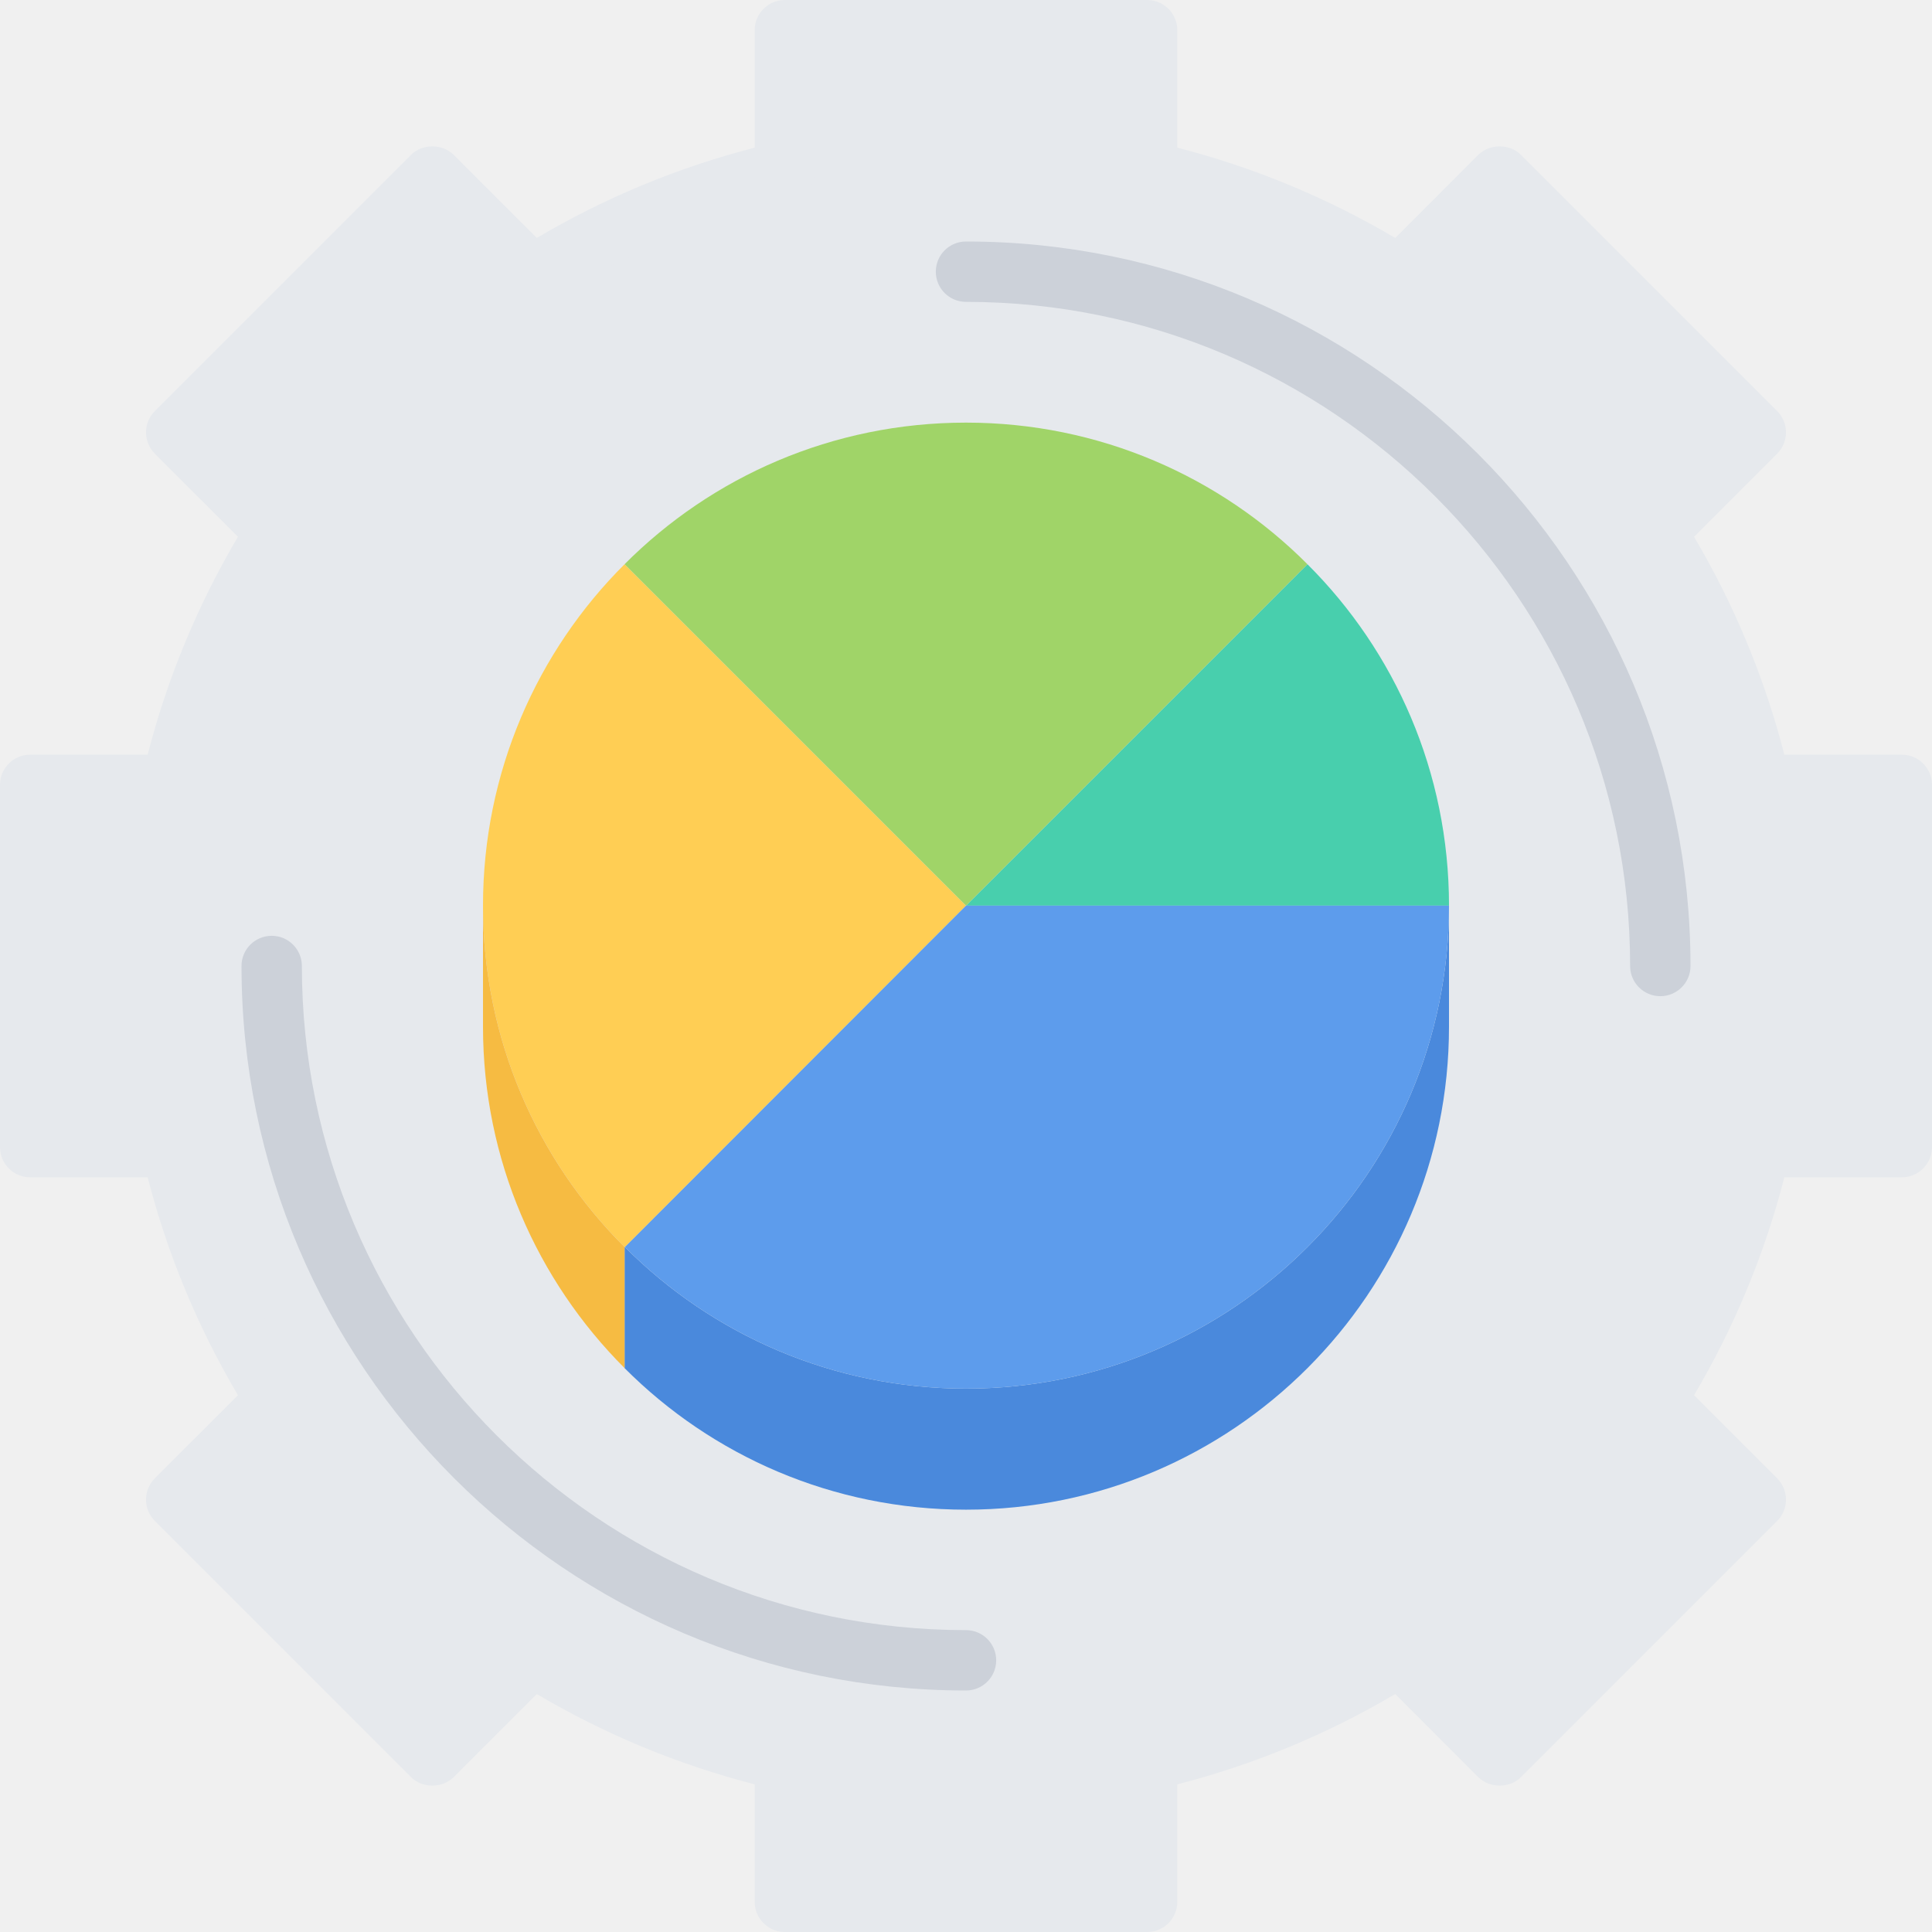
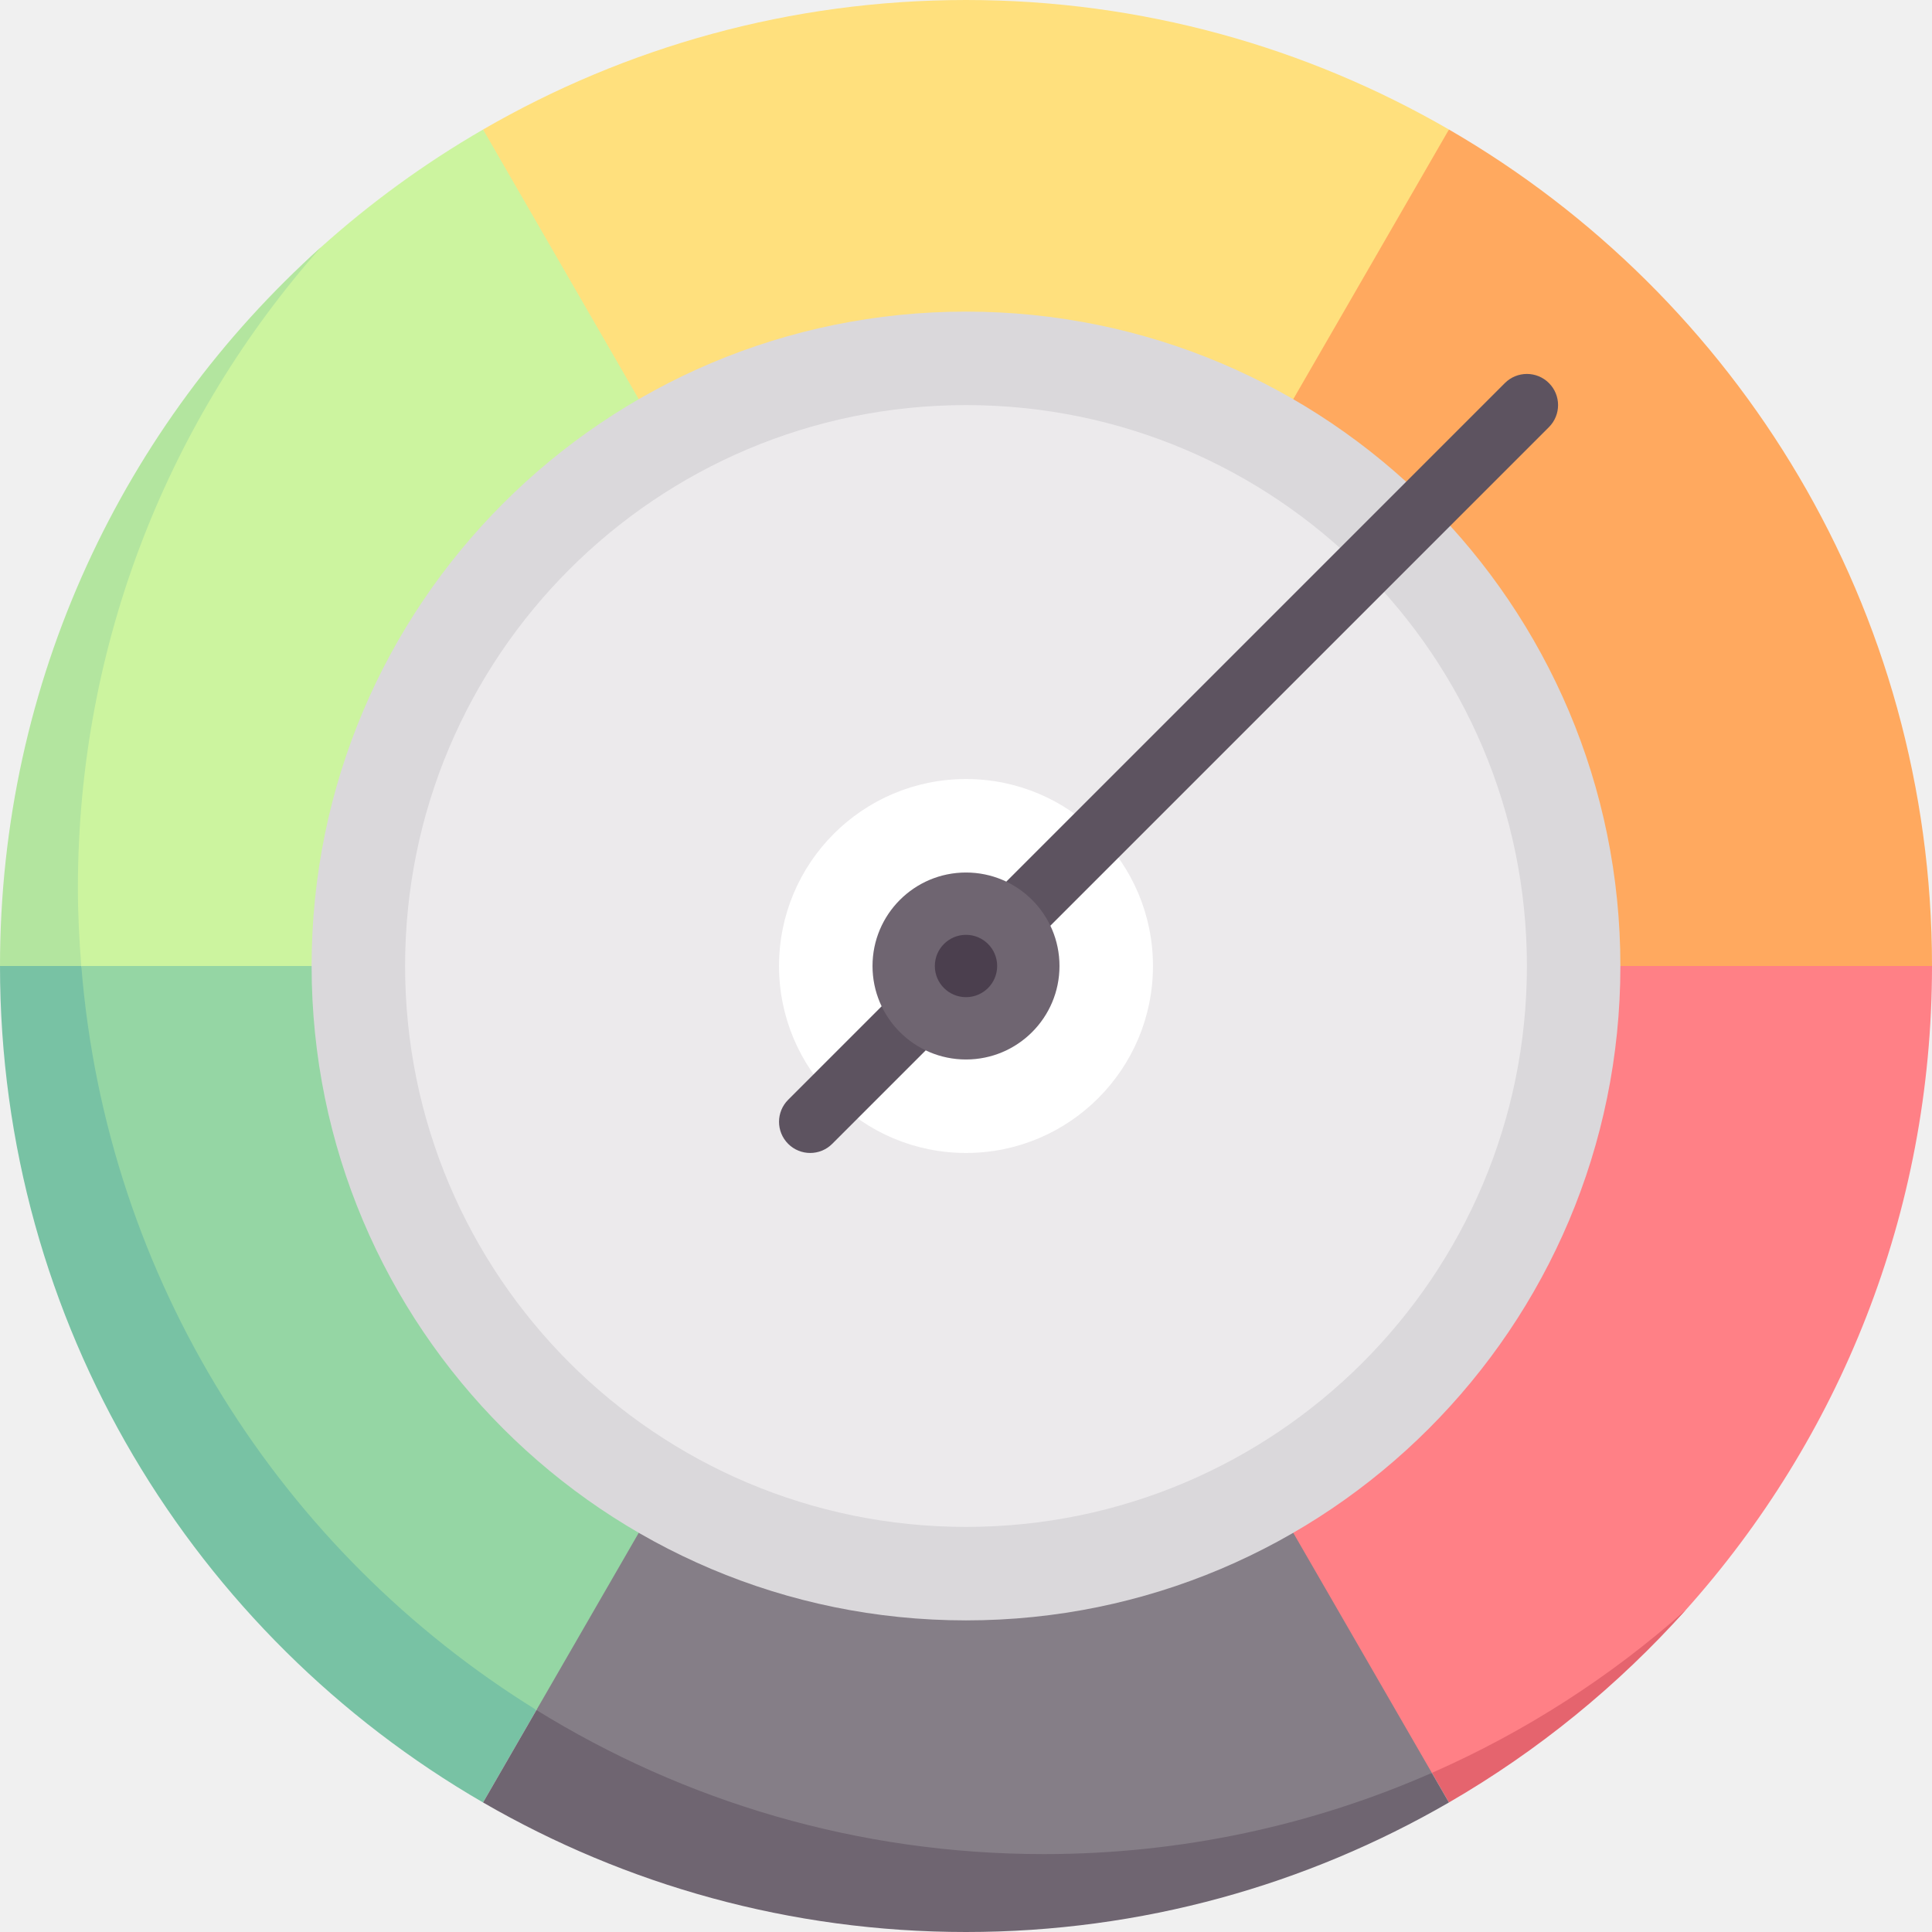
- <svg xmlns="http://www.w3.org/2000/svg" id="icons" enable-background="new 0 0 64 64" height="512" viewBox="0 0 64 64" width="512">
-   <path d="m58.32 26c-.681-3.01-1.87-5.83-3.471-8.359l3.311-3.311-8.48-8.49-3.31 3.31c-2.54-1.6-5.36-2.78-8.37-3.47v-4.68h-12v4.68c-3.01.69-5.83 1.87-8.37 3.471l-3.31-3.311-8.48 8.49 3.311 3.311c-1.601 2.529-2.791 5.349-3.471 8.359h-4.68v12h4.68c.681 3.021 1.87 5.84 3.471 8.37l-3.311 3.31 8.48 8.49 3.31-3.31c2.54 1.6 5.36 2.78 8.37 3.47v4.67h12v-4.67c3.01-.689 5.83-1.87 8.37-3.47l3.31 3.31 8.48-8.49-3.311-3.31c1.601-2.53 2.79-5.35 3.471-8.37h4.68v-12z" fill="#e6e9ed" />
-   <path d="m48 30h-16l11.31-11.31c2.9 2.89 4.69 6.89 4.69 11.31z" fill="#48cfad" />
-   <path d="m32 46c8.83 0 16-7.17 16-16v4.01c0 8.83-7.17 16-16 16-4.42 0-8.42-1.79-11.31-4.689v-4-.01h.01c2.89 2.899 6.89 4.689 11.3 4.689z" fill="#4a89dc" />
-   <path d="m32 30-11.3 11.311h-.01c-2.9-2.891-4.69-6.891-4.69-11.311s1.79-8.42 4.69-11.31z" fill="#ffce54" />
-   <path d="m43.31 18.69-11.31 11.31-11.31-11.31c2.89-2.9 6.89-4.69 11.31-4.69s8.42 1.79 11.31 4.69z" fill="#a0d468" />
-   <path d="m20.69 41.32v4c-2.9-2.9-4.69-6.9-4.69-11.311v-4.009c0 4.42 1.79 8.42 4.69 11.311z" fill="#f6bb42" />
-   <path d="m32 30h16c0 8.83-7.17 16-16 16-4.41 0-8.41-1.79-11.3-4.689z" fill="#5d9cec" />
-   <path d="m38 64h-12c-.553 0-1-.447-1-1v-3.891c-2.536-.652-4.958-1.656-7.218-2.991l-2.753 2.752c-.375.375-1.039.375-1.414 0l-8.485-8.485c-.188-.188-.293-.441-.293-.707s.105-.52.293-.707l2.752-2.753c-1.335-2.26-2.339-4.682-2.991-7.218h-3.891c-.553 0-1-.447-1-1v-12c0-.553.447-1 1-1h3.891c.652-2.536 1.656-4.958 2.991-7.218l-2.752-2.753c-.188-.188-.293-.441-.293-.707s.105-.52.293-.707l8.485-8.485c.375-.375 1.039-.375 1.414 0l2.753 2.752c2.26-1.335 4.682-2.339 7.218-2.991v-3.891c0-.553.447-1 1-1h12c.553 0 1 .447 1 1v3.891c2.536.652 4.958 1.656 7.218 2.991l2.753-2.752c.375-.375 1.039-.375 1.414 0l8.485 8.485c.188.188.293.441.293.707s-.105.52-.293.707l-2.752 2.753c1.335 2.26 2.339 4.682 2.991 7.218h3.891c.553 0 1 .447 1 1v12c0 .553-.447 1-1 1h-3.891c-.652 2.536-1.656 4.958-2.991 7.218l2.752 2.753c.188.188.293.441.293.707s-.105.52-.293.707l-8.485 8.485c-.375.375-1.039.375-1.414 0l-2.753-2.752c-2.26 1.335-4.682 2.339-7.218 2.991v3.891c0 .553-.447 1-1 1zm-11-2h10v-3.678c0-.467.323-.872.778-.976 2.858-.648 5.569-1.771 8.058-3.339.395-.247.909-.192 1.24.14l2.602 2.602 7.071-7.071-2.602-2.602c-.33-.33-.388-.845-.14-1.24 1.567-2.488 2.69-5.199 3.339-8.058.104-.455.509-.778.976-.778h3.678v-10h-3.678c-.467 0-.872-.323-.976-.778-.648-2.858-1.771-5.569-3.339-8.058-.248-.396-.19-.91.14-1.24l2.602-2.602-7.071-7.071-2.602 2.602c-.331.331-.846.387-1.24.14-2.488-1.567-5.199-2.69-8.058-3.339-.455-.104-.778-.509-.778-.976v-3.678h-10v3.678c0 .467-.323.872-.778.976-2.858.648-5.569 1.771-8.058 3.339-.395.247-.908.191-1.24-.14l-2.602-2.602-7.071 7.071 2.602 2.602c.33.33.388.845.14 1.24-1.567 2.488-2.69 5.199-3.339 8.058-.104.455-.509.778-.976.778h-3.678v10h3.678c.467 0 .872.323.976.778.648 2.858 1.771 5.569 3.339 8.058.248.396.19.91-.14 1.24l-2.602 2.602 7.071 7.071 2.602-2.602c.332-.332.846-.387 1.24-.14 2.488 1.567 5.199 2.69 8.058 3.339.455.104.778.509.778.976z" fill="#e6e9ed" />
-   <g fill="#ccd1d9">
-     <path d="m32 56c-13.233 0-24-10.767-24-24 0-.553.447-1 1-1s1 .447 1 1c0 12.131 9.869 22 22 22 .553 0 1 .447 1 1s-.447 1-1 1z" />
-     <path d="m55 33c-.553 0-1-.447-1-1 0-12.131-9.869-22-22-22-.553 0-1-.447-1-1s.447-1 1-1c13.233 0 24 10.767 24 24 0 .553-.447 1-1 1z" />
-   </g>
+ <svg xmlns="http://www.w3.org/2000/svg" id="Capa_1" enable-background="new 0 0 512 512" height="512" viewBox="0 0 512 512" width="512">
+   <path d="m128.016 34.325c-15.419 8.922-29.824 19.404-42.995 31.229-52.182 46.849-75.521 135.946-63.475 190.446l106.12 31 157.334-47.333z" fill="#ccf49f" />
+   <path d="m142.159 453.177c-78.659-32.677-129.159-98.177-120.613-197.177h234.454l-69 162.333z" fill="#95d6a4" />
+   <path d="m256 503.75c46.639 0 92.75-10 123.455-33.919l5.878-16.831-23.333-91-106-106-113.841 197.177c18.508 31.156 67.202 50.573 113.841 50.573z" fill="#857e87" />
+   <path d="m385.625 470.875s43.114-24.109 61.16-44.258c40.548-45.273 65.215-105.052 65.215-170.617l-83-32.333-173 32.333s79.623 137.911 123.455 213.831z" fill="#ff8086" />
+   <path d="m383.984 34.325c76.505 44.267 128.016 126.929 128.016 221.675h-256l63-164.333z" fill="#ffa95f" />
+   <path d="m256 0c-46.639 0-90.325 12.534-127.984 34.325l26.924 46.635 101.06 175.04 127.984-221.675c-37.659-21.791-81.345-34.325-127.984-34.325z" fill="#ffe07d" />
+   <path d="m446.784 426.616c-19.901 17.716-42.606 32.348-67.329 43.215 1.553 2.69 3.071 5.319 4.529 7.844 23.563-13.634 44.754-30.91 62.8-51.059z" fill="#e5646e" />
+   <circle cx="256" cy="256" fill="#dad8db" r="173.419" />
+   <circle cx="256" cy="256" fill="#eceaec" r="148.645" />
+   <circle cx="256" cy="256" fill="#fff" r="49.548" />
+   <path d="m214.71 305.548c-2.113 0-4.226-.806-5.839-2.419-3.226-3.226-3.226-8.452 0-11.677l189.935-189.935c3.226-3.226 8.452-3.226 11.677 0 3.226 3.226 3.226 8.452 0 11.677l-189.935 189.935c-1.613 1.613-3.725 2.419-5.838 2.419z" fill="#5d5360" />
+   <path d="m128.015 477.675c4.316-7.474 9.085-15.735 14.144-24.498-67.403-41.704-113.952-113.805-120.613-197.177h-21.546c0 94.745 51.511 177.408 128.015 221.675z" fill="#78c2a4" />
+   <circle cx="256" cy="256" fill="#6f6571" r="24.774" />
+   <circle cx="256" cy="256" fill="#4b3f4e" r="8.258" />
+   <path d="m0 256h21.546c-.545-6.818-.901-13.688-.901-20.645 0-65.139 24.31-124.617 64.376-169.8-52.183 46.849-85.021 114.794-85.021 190.445z" fill="#b3e59f" />
+   <path d="m142.16 453.177-14.144 24.498c37.659 21.791 81.345 34.325 127.984 34.325s90.325-12.534 127.984-34.325l-4.529-7.844c-31.464 13.83-66.234 21.524-102.81 21.524-49.341 0-95.399-13.993-134.485-38.178z" fill="#6f6571" />
</svg>
